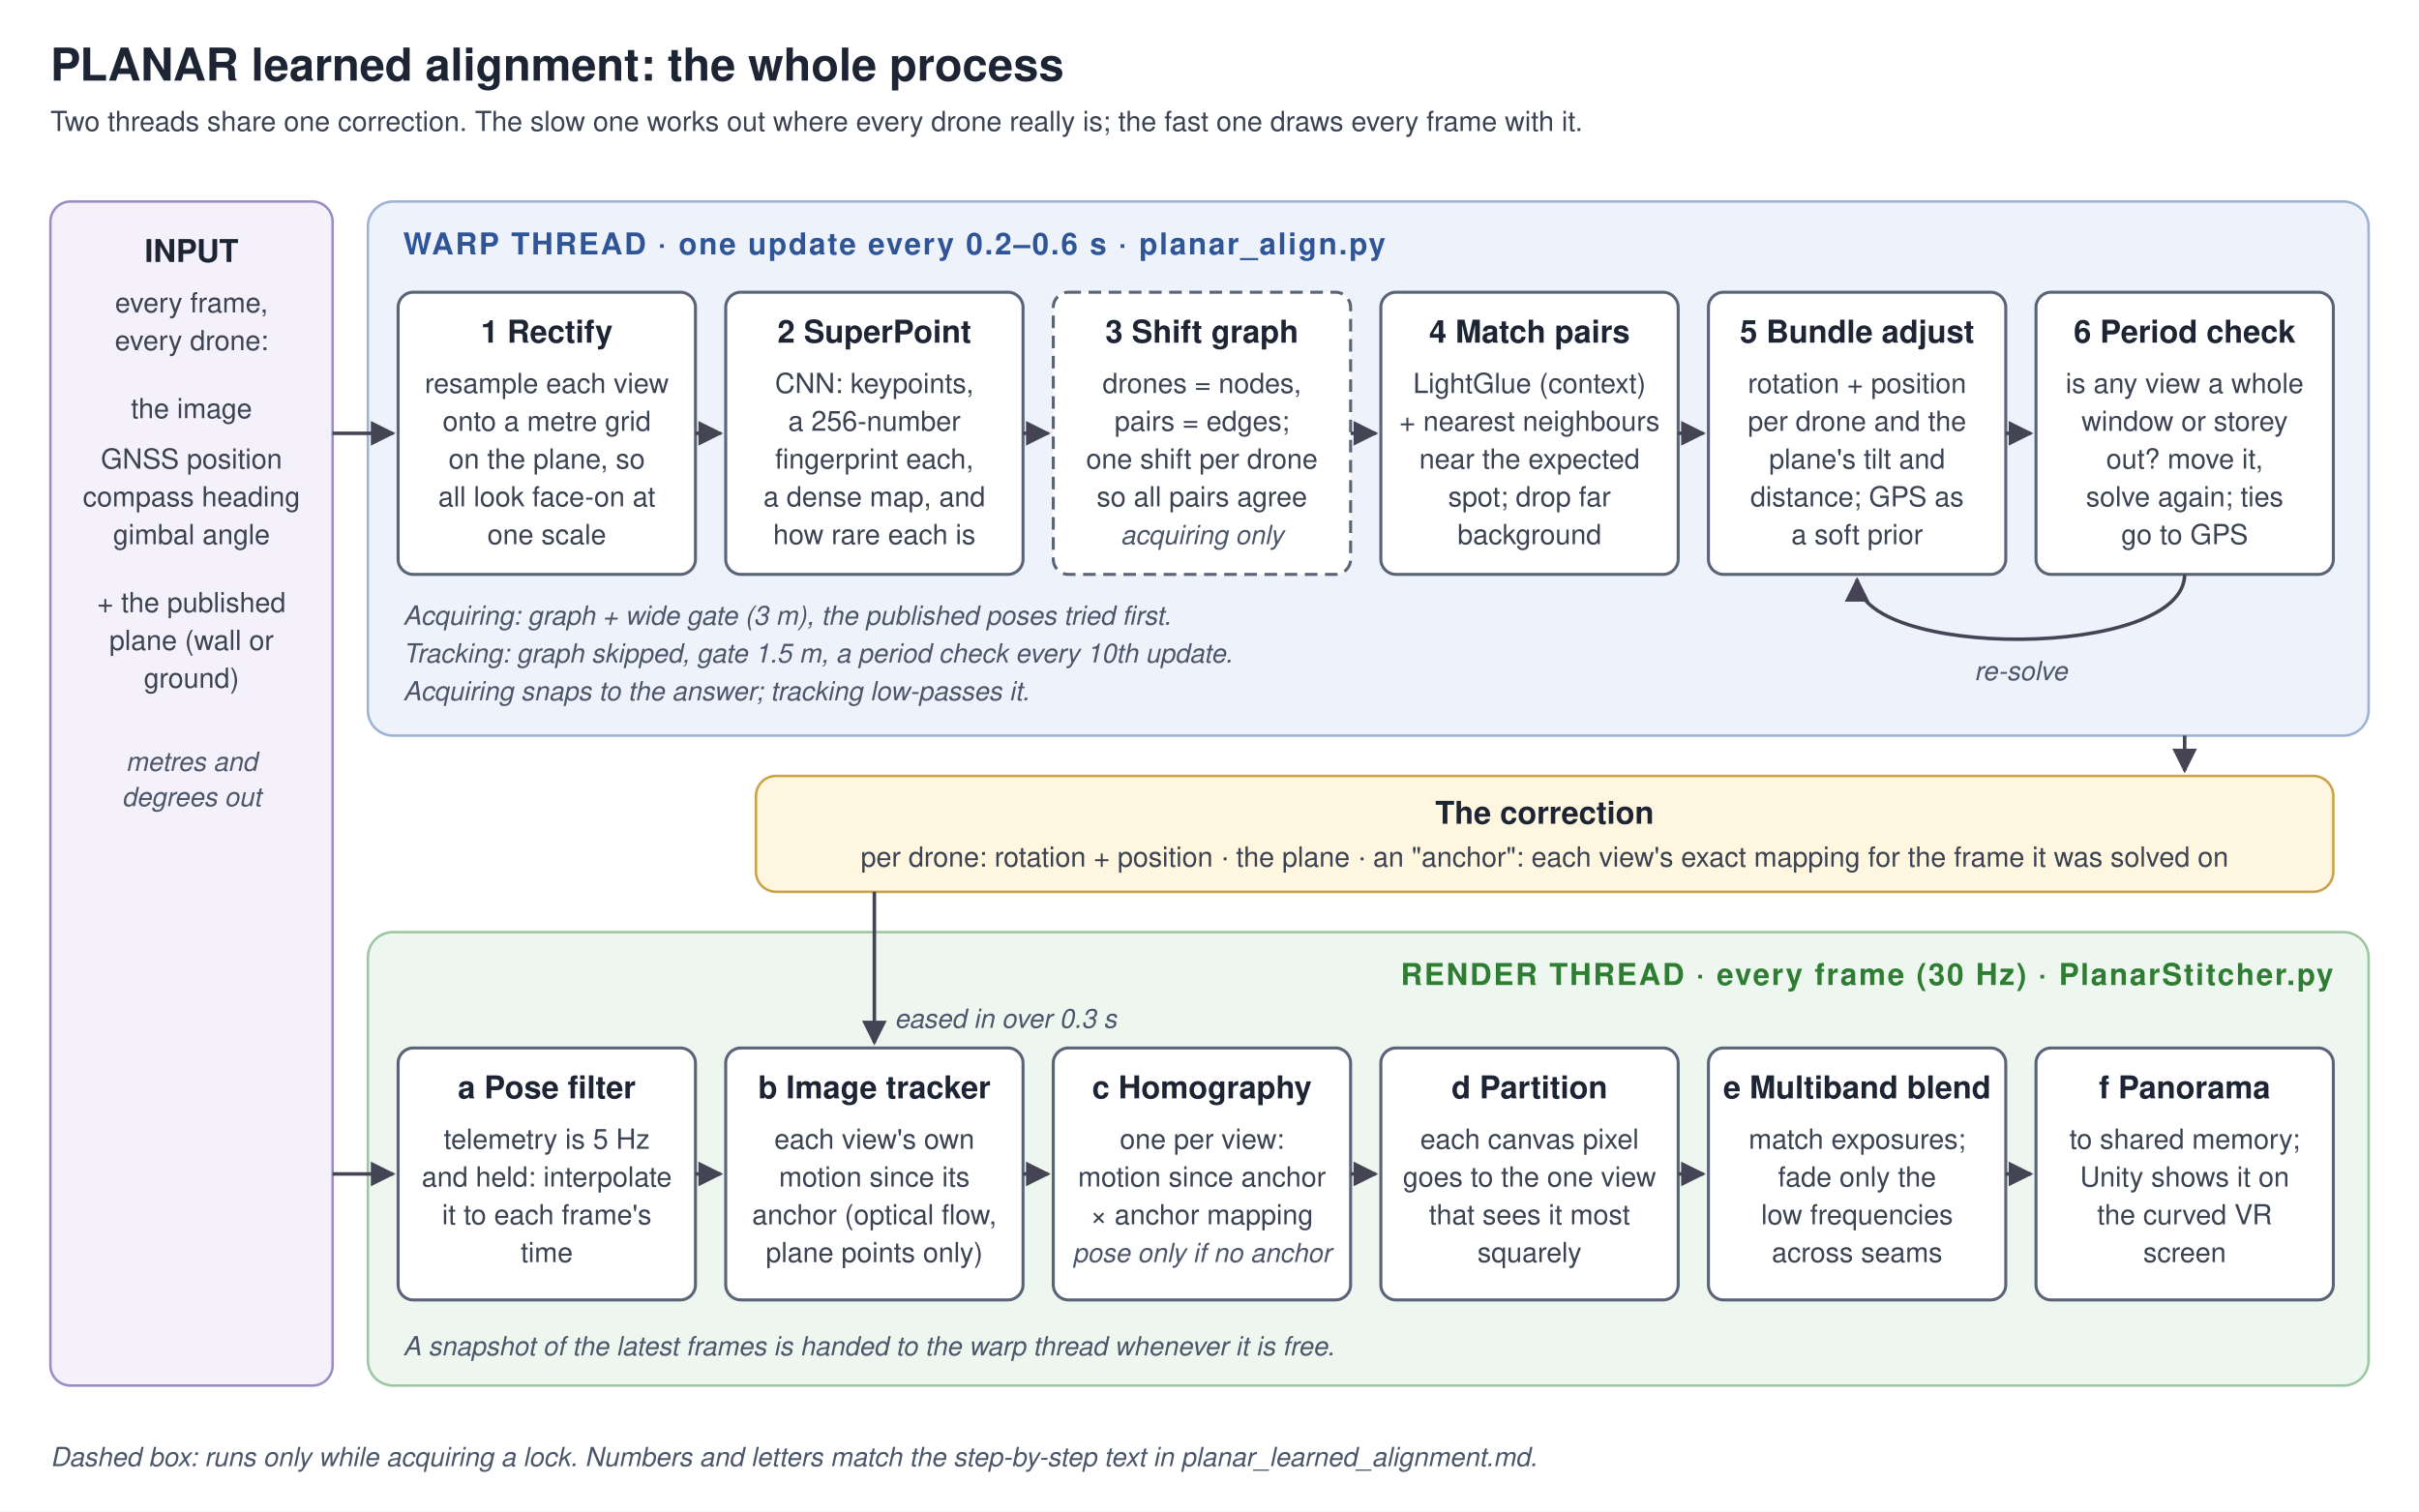
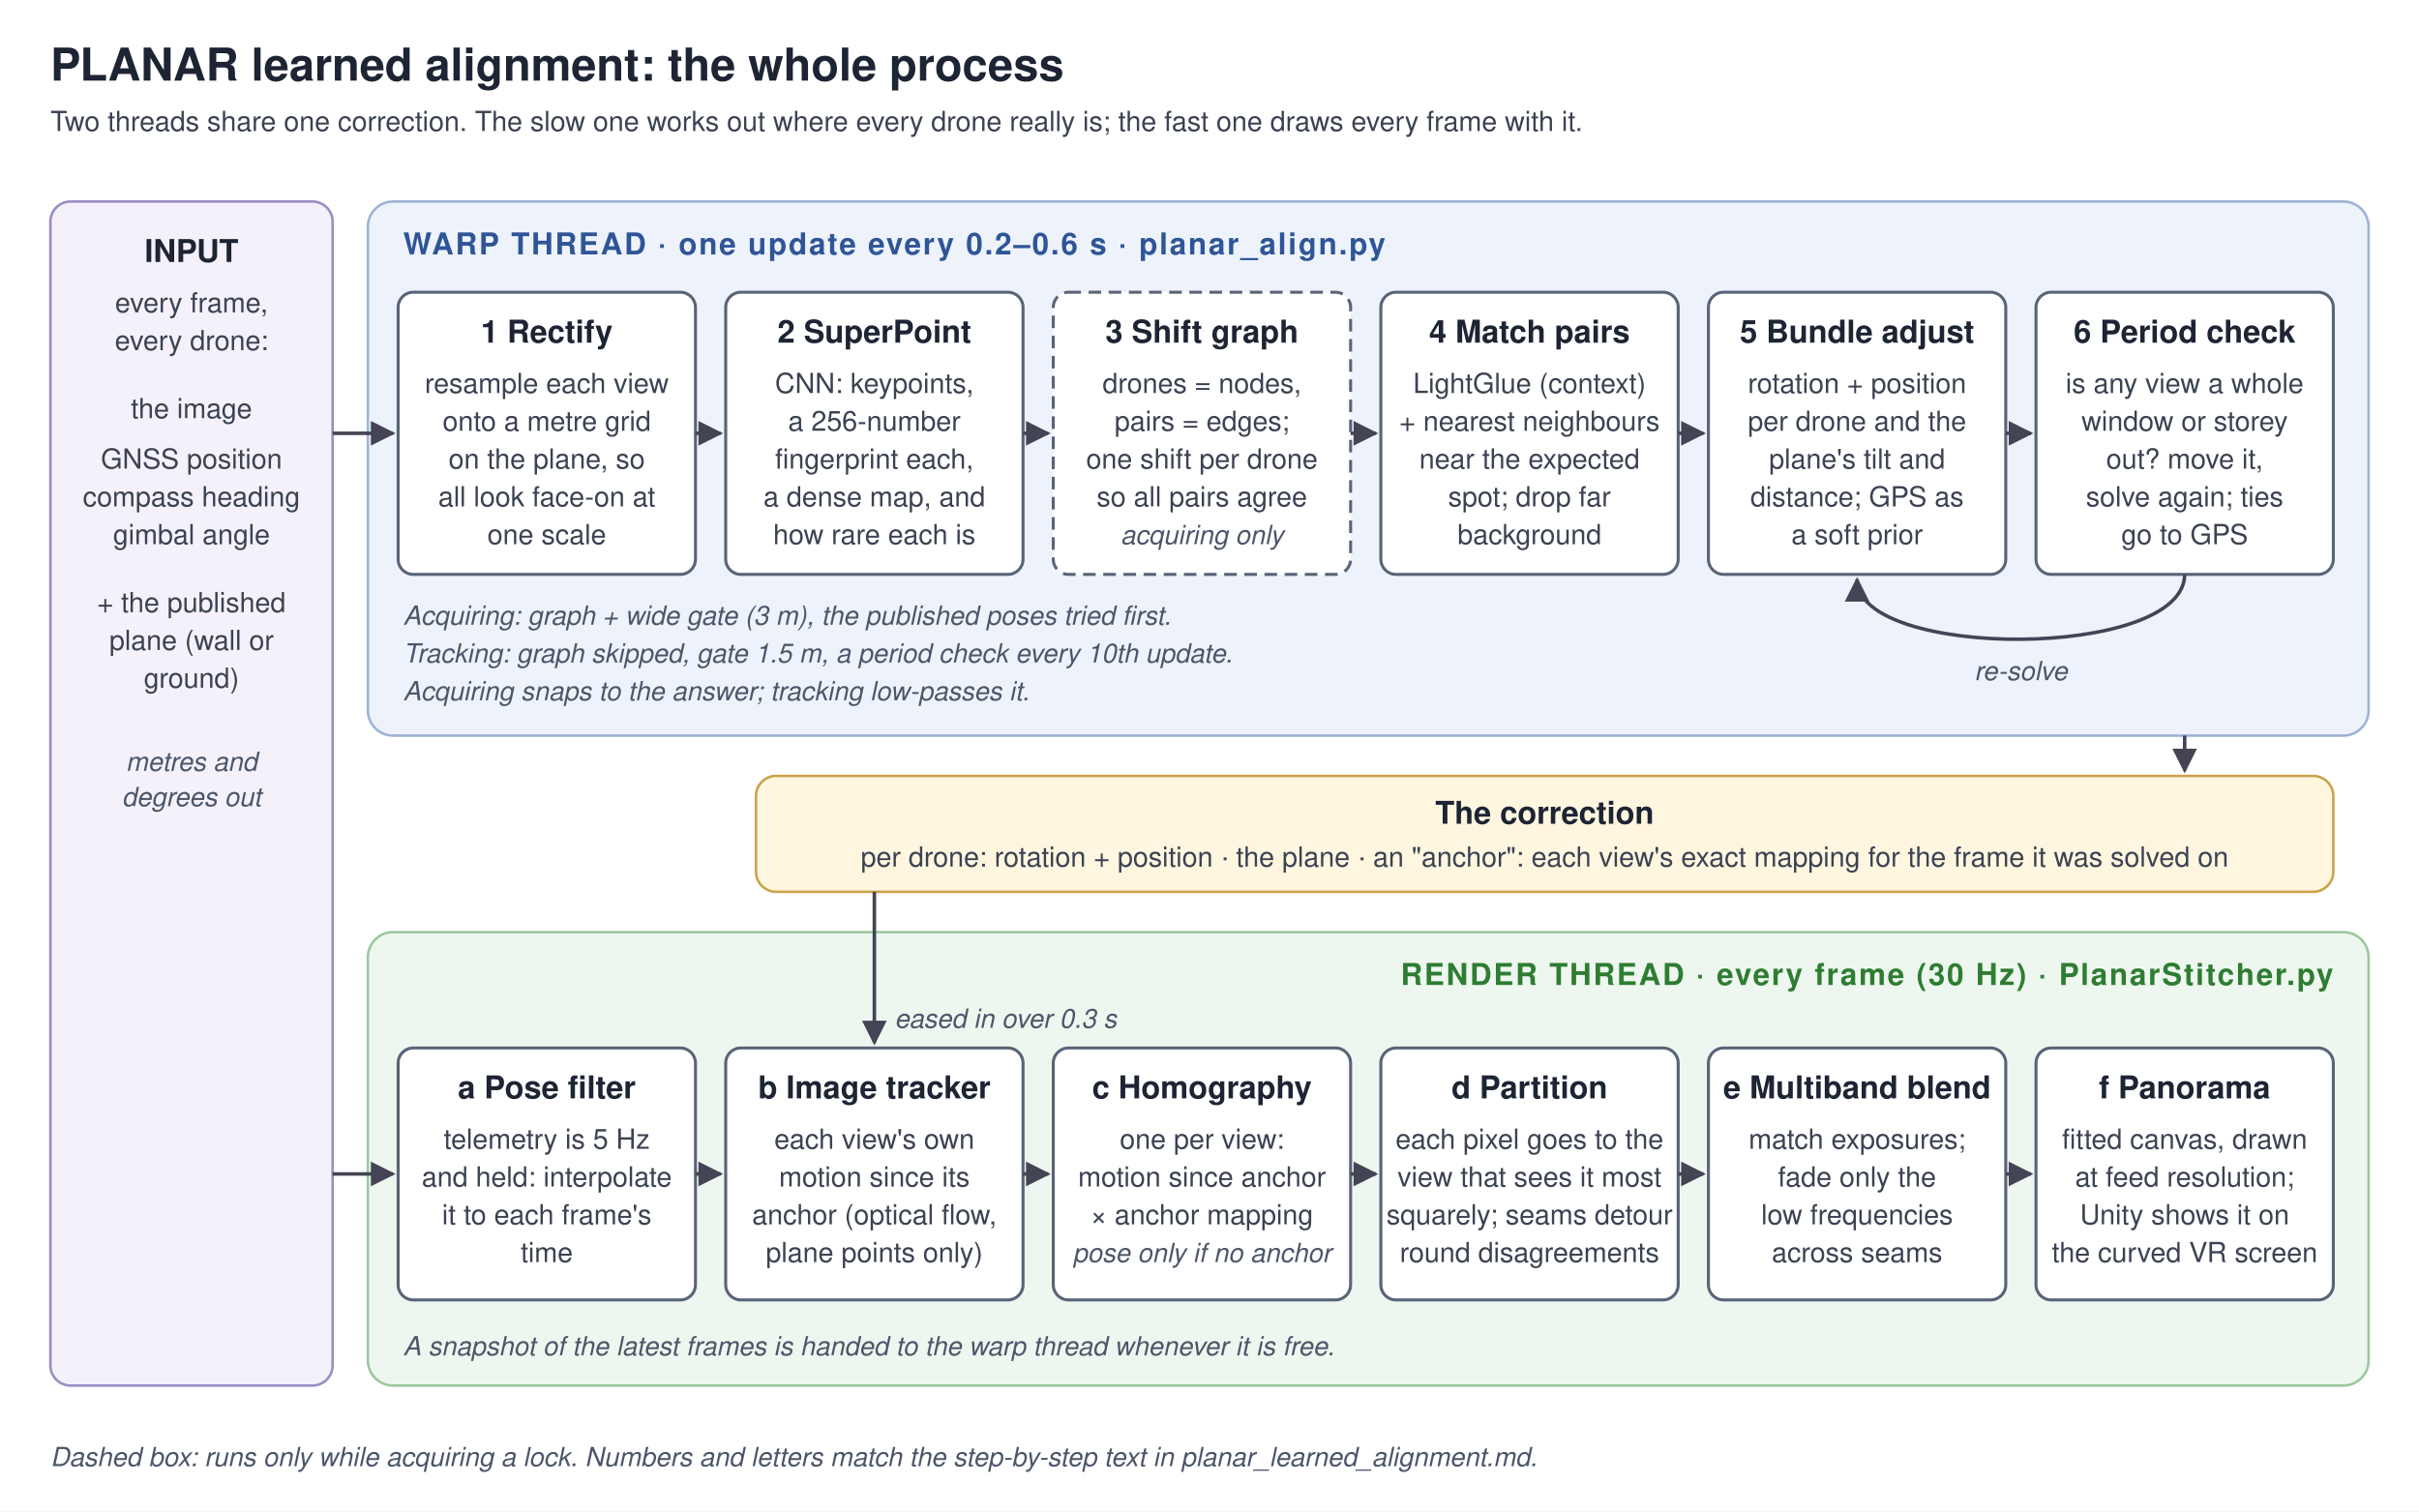
<svg xmlns="http://www.w3.org/2000/svg" viewBox="0 0 960 600" width="960" height="600" font-family="Segoe UI, Helvetica, Arial, sans-serif">
  <defs>
    <marker id="arr" viewBox="0 0 10 10" refX="9" refY="5" markerWidth="7" markerHeight="7" orient="auto-start-reverse">
      <path d="M0,0 L10,5 L0,10 z" fill="#445" />
    </marker>
    <style>
      .t  { font-size: 12.5px; font-weight: 700; fill: #1d2433; }
      .s  { font-size: 11px; fill: #3b4252; }
      .lane { font-size: 12px; font-weight: 700; letter-spacing: 0.06em; }
      .note { font-size: 10.5px; fill: #4c566a; font-style: italic; }
      .box { fill: #ffffff; stroke: #5a6478; stroke-width: 1.2; }
      .ln  { stroke: #445; stroke-width: 1.4; fill: none; marker-end: url(#arr); }
    </style>
  </defs>
  <rect x="0" y="0" width="960" height="600" fill="#ffffff" />
  <text x="20" y="32" font-size="18" font-weight="700" fill="#1d2433">PLANAR learned alignment: the whole process</text>
  <text x="20" y="52" class="s">Two threads share one correction. The slow one works out where every drone really is; the fast one draws every frame with it.</text>
  <rect x="20" y="80" width="112" height="470" rx="8" fill="#f4f1fb" stroke="#9a8cc4" />
  <text x="76" y="104" text-anchor="middle" class="t">INPUT</text>
  <text x="76" y="124" text-anchor="middle" class="s">every frame,</text>
  <text x="76" y="139" text-anchor="middle" class="s">every drone:</text>
  <text x="76" y="166" text-anchor="middle" class="s">the image</text>
  <text x="76" y="186" text-anchor="middle" class="s">GNSS position</text>
  <text x="76" y="201" text-anchor="middle" class="s">compass heading</text>
  <text x="76" y="216" text-anchor="middle" class="s">gimbal angle</text>
  <text x="76" y="243" text-anchor="middle" class="s">+ the published</text>
  <text x="76" y="258" text-anchor="middle" class="s">plane (wall or</text>
  <text x="76" y="273" text-anchor="middle" class="s">ground)</text>
  <text x="76" y="306" text-anchor="middle" class="note">metres and</text>
  <text x="76" y="320" text-anchor="middle" class="note">degrees out</text>
  <rect x="146" y="80" width="794" height="212" rx="10" fill="#eef3fb" stroke="#9db3d6" />
  <text x="160" y="101" class="lane" fill="#2f5597">WARP THREAD  ·  one update every 0.2–0.6 s  ·  planar_align.py</text>
  <rect class="box" x="158" y="116" width="118" height="112" rx="6" />
  <text x="217" y="136" text-anchor="middle" class="t">1 Rectify</text>
  <text x="217" y="156" text-anchor="middle" class="s">resample each view</text>
  <text x="217" y="171" text-anchor="middle" class="s">onto a metre grid</text>
  <text x="217" y="186" text-anchor="middle" class="s">on the plane, so</text>
  <text x="217" y="201" text-anchor="middle" class="s">all look face-on at</text>
  <text x="217" y="216" text-anchor="middle" class="s">one scale</text>
  <rect class="box" x="288" y="116" width="118" height="112" rx="6" />
  <text x="347" y="136" text-anchor="middle" class="t">2 SuperPoint</text>
  <text x="347" y="156" text-anchor="middle" class="s">CNN: keypoints,</text>
  <text x="347" y="171" text-anchor="middle" class="s">a 256-number</text>
  <text x="347" y="186" text-anchor="middle" class="s">fingerprint each,</text>
  <text x="347" y="201" text-anchor="middle" class="s">a dense map, and</text>
  <text x="347" y="216" text-anchor="middle" class="s">how rare each is</text>
  <rect class="box" x="418" y="116" width="118" height="112" rx="6" stroke-dasharray="5 3" />
  <text x="477" y="136" text-anchor="middle" class="t">3 Shift graph</text>
  <text x="477" y="156" text-anchor="middle" class="s">drones = nodes,</text>
  <text x="477" y="171" text-anchor="middle" class="s">pairs = edges;</text>
  <text x="477" y="186" text-anchor="middle" class="s">one shift per drone</text>
  <text x="477" y="201" text-anchor="middle" class="s">so all pairs agree</text>
  <text x="477" y="216" text-anchor="middle" class="note">acquiring only</text>
  <rect class="box" x="548" y="116" width="118" height="112" rx="6" />
  <text x="607" y="136" text-anchor="middle" class="t">4 Match pairs</text>
  <text x="607" y="156" text-anchor="middle" class="s">LightGlue (context)</text>
  <text x="607" y="171" text-anchor="middle" class="s">+ nearest neighbours</text>
  <text x="607" y="186" text-anchor="middle" class="s">near the expected</text>
  <text x="607" y="201" text-anchor="middle" class="s">spot; drop far</text>
  <text x="607" y="216" text-anchor="middle" class="s">background</text>
  <rect class="box" x="678" y="116" width="118" height="112" rx="6" />
  <text x="737" y="136" text-anchor="middle" class="t">5 Bundle adjust</text>
  <text x="737" y="156" text-anchor="middle" class="s">rotation + position</text>
  <text x="737" y="171" text-anchor="middle" class="s">per drone and the</text>
  <text x="737" y="186" text-anchor="middle" class="s">plane's tilt and</text>
  <text x="737" y="201" text-anchor="middle" class="s">distance; GPS as</text>
  <text x="737" y="216" text-anchor="middle" class="s">a soft prior</text>
  <rect class="box" x="808" y="116" width="118" height="112" rx="6" />
  <text x="867" y="136" text-anchor="middle" class="t">6 Period check</text>
  <text x="867" y="156" text-anchor="middle" class="s">is any view a whole</text>
  <text x="867" y="171" text-anchor="middle" class="s">window or storey</text>
  <text x="867" y="186" text-anchor="middle" class="s">out? move it,</text>
  <text x="867" y="201" text-anchor="middle" class="s">solve again; ties</text>
  <text x="867" y="216" text-anchor="middle" class="s">go to GPS</text>
  <line class="ln" x1="276" y1="172" x2="286" y2="172" />
  <line class="ln" x1="406" y1="172" x2="416" y2="172" />
  <line class="ln" x1="536" y1="172" x2="546" y2="172" />
  <line class="ln" x1="666" y1="172" x2="676" y2="172" />
  <line class="ln" x1="796" y1="172" x2="806" y2="172" />
  <path class="ln" d="M 867 228 C 867 262, 737 262, 737 230" />
  <text x="802" y="270" text-anchor="middle" class="note">re-solve</text>
  <text x="160" y="248" class="note">Acquiring: graph + wide gate (3 m), the published poses tried first.</text>
  <text x="160" y="263" class="note">Tracking: graph skipped, gate 1.5 m, a period check every 10th update.</text>
  <text x="160" y="278" class="note">Acquiring snaps to the answer; tracking low-passes it.</text>
  <rect x="300" y="308" width="626" height="46" rx="8" fill="#fff6e0" stroke="#c9a24a" />
  <text x="613" y="327" text-anchor="middle" class="t">The correction</text>
  <text x="613" y="344" text-anchor="middle" class="s">per drone: rotation + position  ·  the plane  ·  an "anchor": each view's exact mapping for the frame it was solved on</text>
  <line class="ln" x1="867" y1="292" x2="867" y2="306" />
  <rect x="146" y="370" width="794" height="180" rx="10" fill="#eef7ef" stroke="#9cc7a2" />
  <text x="926" y="391" text-anchor="end" class="lane" fill="#2e7d32">RENDER THREAD  ·  every frame (30 Hz)  ·  PlanarStitcher.py</text>
  <rect class="box" x="158" y="416" width="118" height="100" rx="6" />
  <text x="217" y="436" text-anchor="middle" class="t">a Pose filter</text>
  <text x="217" y="456" text-anchor="middle" class="s">telemetry is 5 Hz</text>
  <text x="217" y="471" text-anchor="middle" class="s">and held: interpolate</text>
  <text x="217" y="486" text-anchor="middle" class="s">it to each frame's</text>
  <text x="217" y="501" text-anchor="middle" class="s">time</text>
  <rect class="box" x="288" y="416" width="118" height="100" rx="6" />
  <text x="347" y="436" text-anchor="middle" class="t">b Image tracker</text>
  <text x="347" y="456" text-anchor="middle" class="s">each view's own</text>
  <text x="347" y="471" text-anchor="middle" class="s">motion since its</text>
  <text x="347" y="486" text-anchor="middle" class="s">anchor (optical flow,</text>
  <text x="347" y="501" text-anchor="middle" class="s">plane points only)</text>
  <rect class="box" x="418" y="416" width="118" height="100" rx="6" />
  <text x="477" y="436" text-anchor="middle" class="t">c Homography</text>
  <text x="477" y="456" text-anchor="middle" class="s">one per view:</text>
  <text x="477" y="471" text-anchor="middle" class="s">motion since anchor</text>
  <text x="477" y="486" text-anchor="middle" class="s">× anchor mapping</text>
  <text x="477" y="501" text-anchor="middle" class="note">pose only if no anchor</text>
  <rect class="box" x="548" y="416" width="118" height="100" rx="6" />
  <text x="607" y="436" text-anchor="middle" class="t">d Partition</text>
-   <text x="607" y="456" text-anchor="middle" class="s">each canvas pixel</text>
-   <text x="607" y="471" text-anchor="middle" class="s">goes to the one view</text>
-   <text x="607" y="486" text-anchor="middle" class="s">that sees it most</text>
-   <text x="607" y="501" text-anchor="middle" class="s">squarely</text>
+   <text x="607" y="456" text-anchor="middle" class="s">each pixel goes to the</text>
+   <text x="607" y="471" text-anchor="middle" class="s">view that sees it most</text>
+   <text x="607" y="486" text-anchor="middle" class="s">squarely; seams detour</text>
+   <text x="607" y="501" text-anchor="middle" class="s">round disagreements</text>
  <rect class="box" x="678" y="416" width="118" height="100" rx="6" />
  <text x="737" y="436" text-anchor="middle" class="t">e Multiband blend</text>
  <text x="737" y="456" text-anchor="middle" class="s">match exposures;</text>
  <text x="737" y="471" text-anchor="middle" class="s">fade only the</text>
  <text x="737" y="486" text-anchor="middle" class="s">low frequencies</text>
  <text x="737" y="501" text-anchor="middle" class="s">across seams</text>
  <rect class="box" x="808" y="416" width="118" height="100" rx="6" />
  <text x="867" y="436" text-anchor="middle" class="t">f Panorama</text>
-   <text x="867" y="456" text-anchor="middle" class="s">to shared memory;</text>
-   <text x="867" y="471" text-anchor="middle" class="s">Unity shows it on</text>
-   <text x="867" y="486" text-anchor="middle" class="s">the curved VR</text>
-   <text x="867" y="501" text-anchor="middle" class="s">screen</text>
+   <text x="867" y="456" text-anchor="middle" class="s">fitted canvas, drawn</text>
+   <text x="867" y="471" text-anchor="middle" class="s">at feed resolution;</text>
+   <text x="867" y="486" text-anchor="middle" class="s">Unity shows it on</text>
+   <text x="867" y="501" text-anchor="middle" class="s">the curved VR screen</text>
  <line class="ln" x1="276" y1="466" x2="286" y2="466" />
  <line class="ln" x1="406" y1="466" x2="416" y2="466" />
  <line class="ln" x1="536" y1="466" x2="546" y2="466" />
  <line class="ln" x1="666" y1="466" x2="676" y2="466" />
  <line class="ln" x1="796" y1="466" x2="806" y2="466" />
  <text x="160" y="538" class="note">A snapshot of the latest frames is handed to the warp thread whenever it is free.</text>
  <line class="ln" x1="347" y1="354" x2="347" y2="414" />
  <text x="355" y="408" class="note">eased in over 0.3 s</text>
  <line class="ln" x1="132" y1="172" x2="156" y2="172" />
  <line class="ln" x1="132" y1="466" x2="156" y2="466" />
  <text x="20" y="582" class="note">Dashed box: runs only while acquiring a lock. Numbers and letters match the step-by-step text in planar_learned_alignment.md.</text>
</svg>
